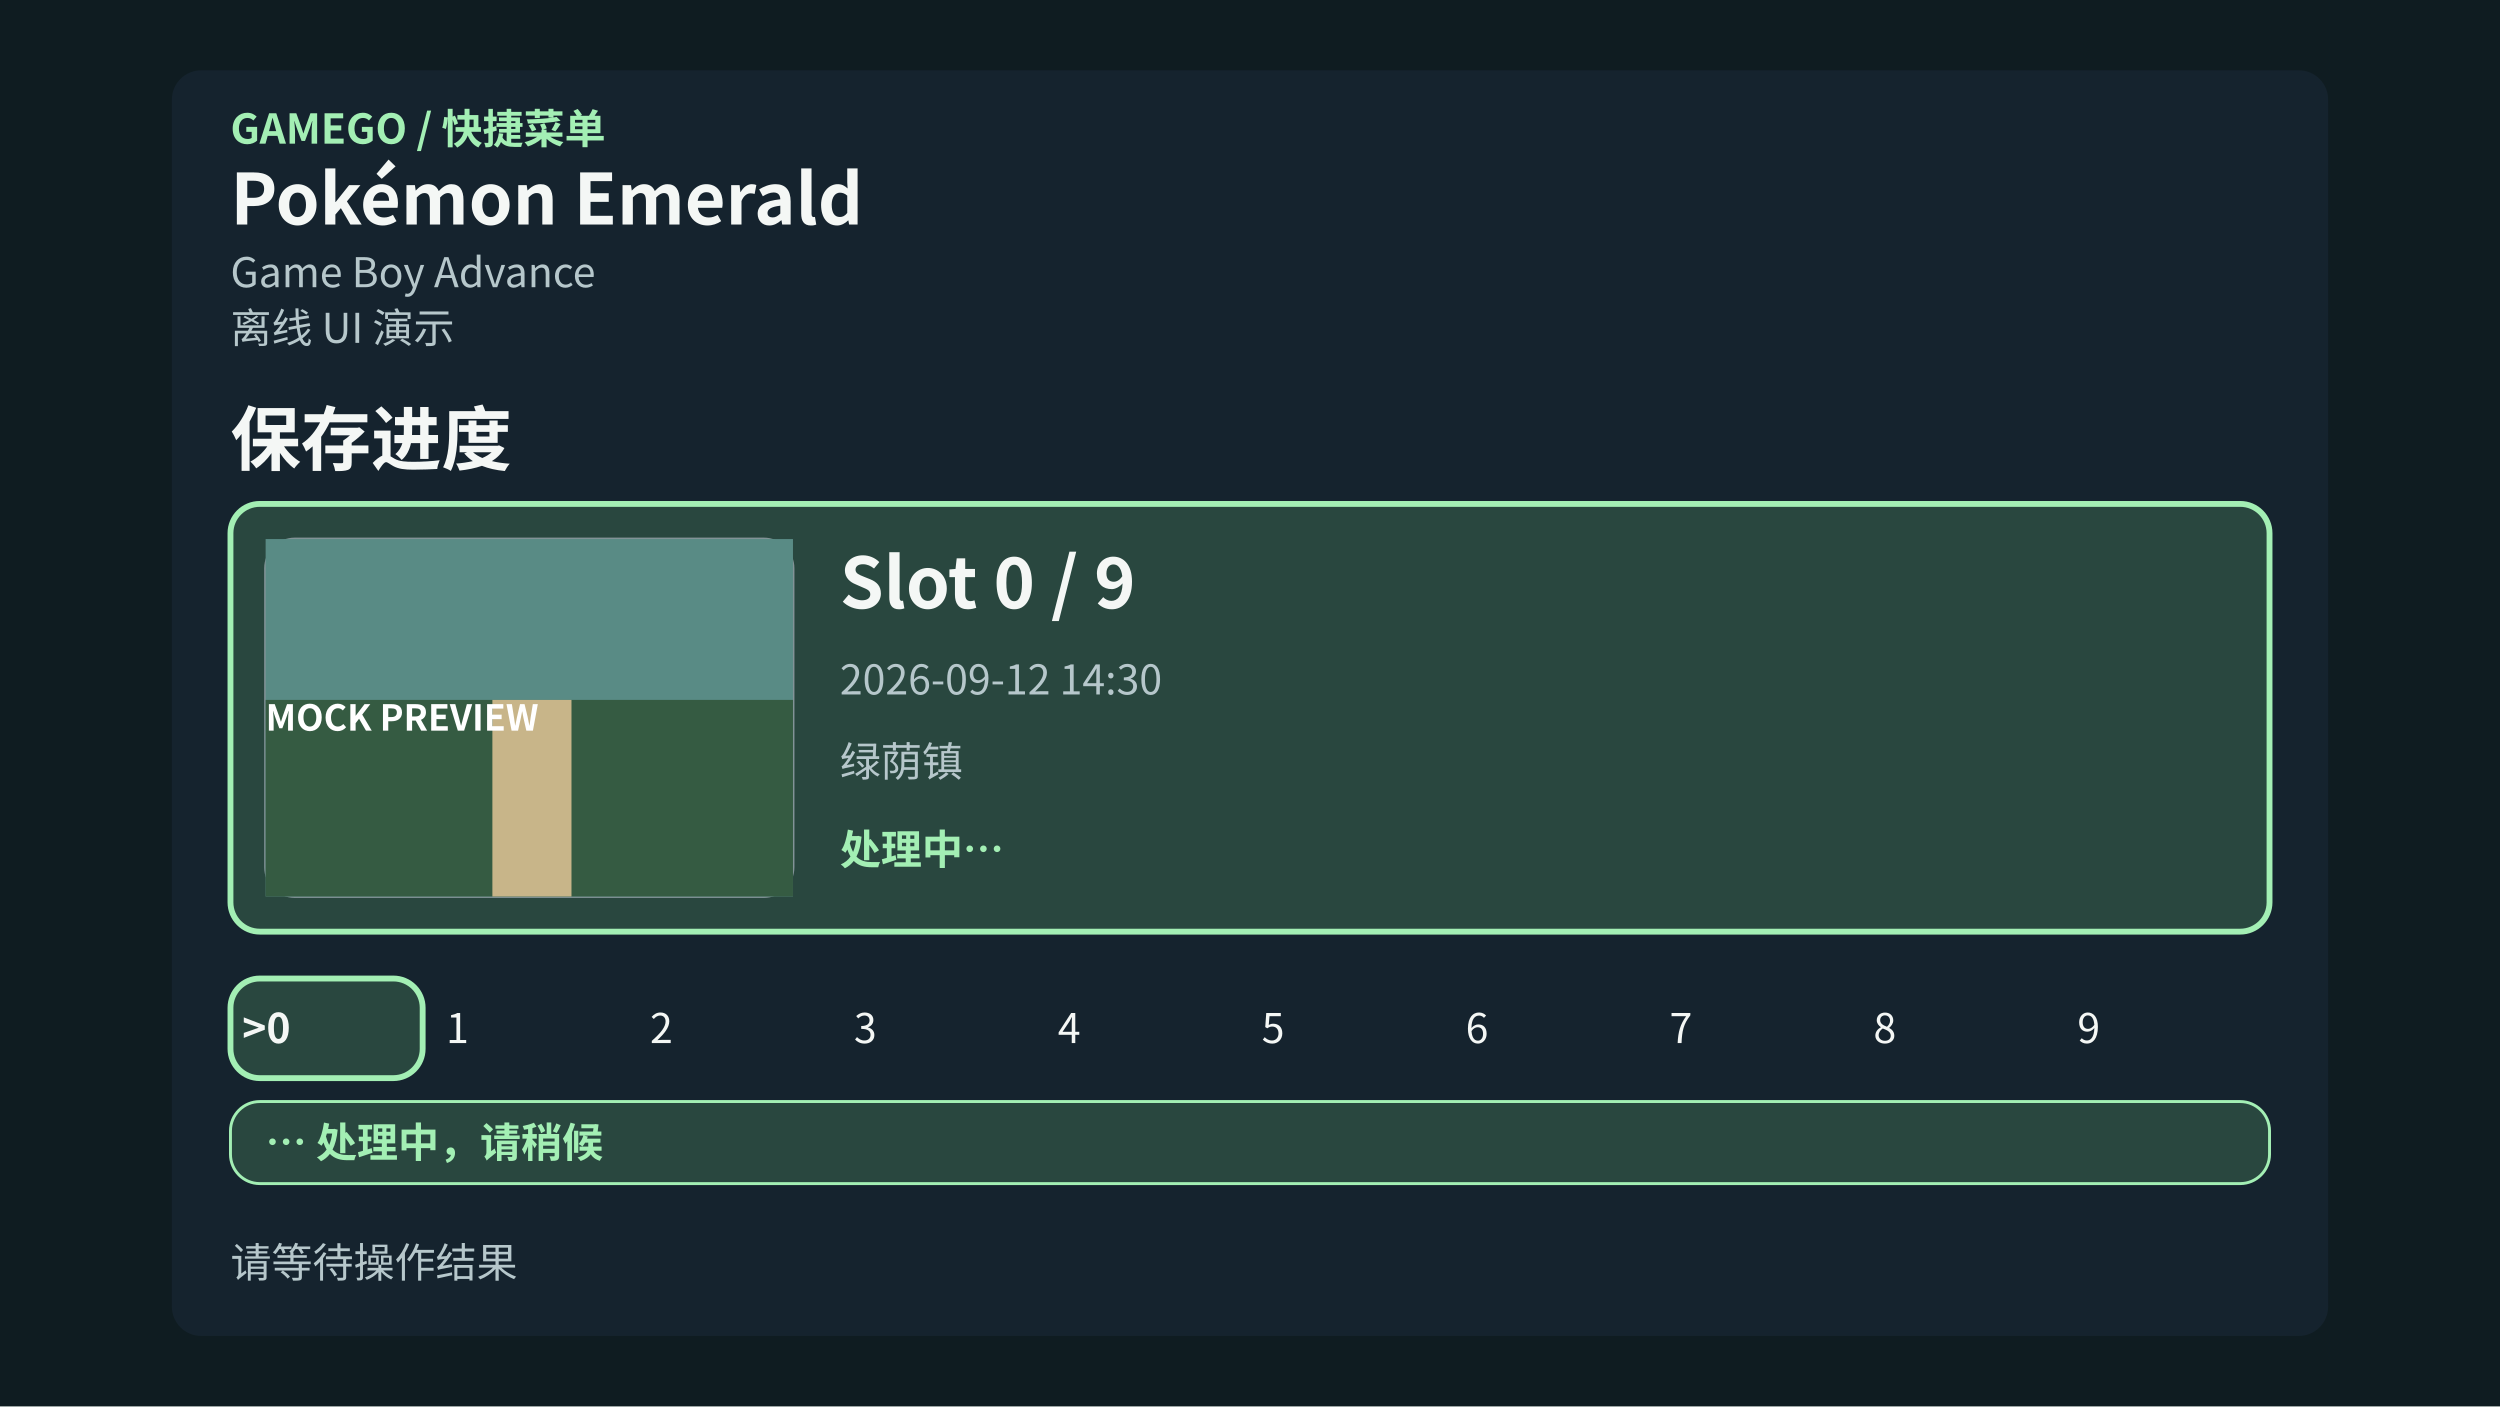
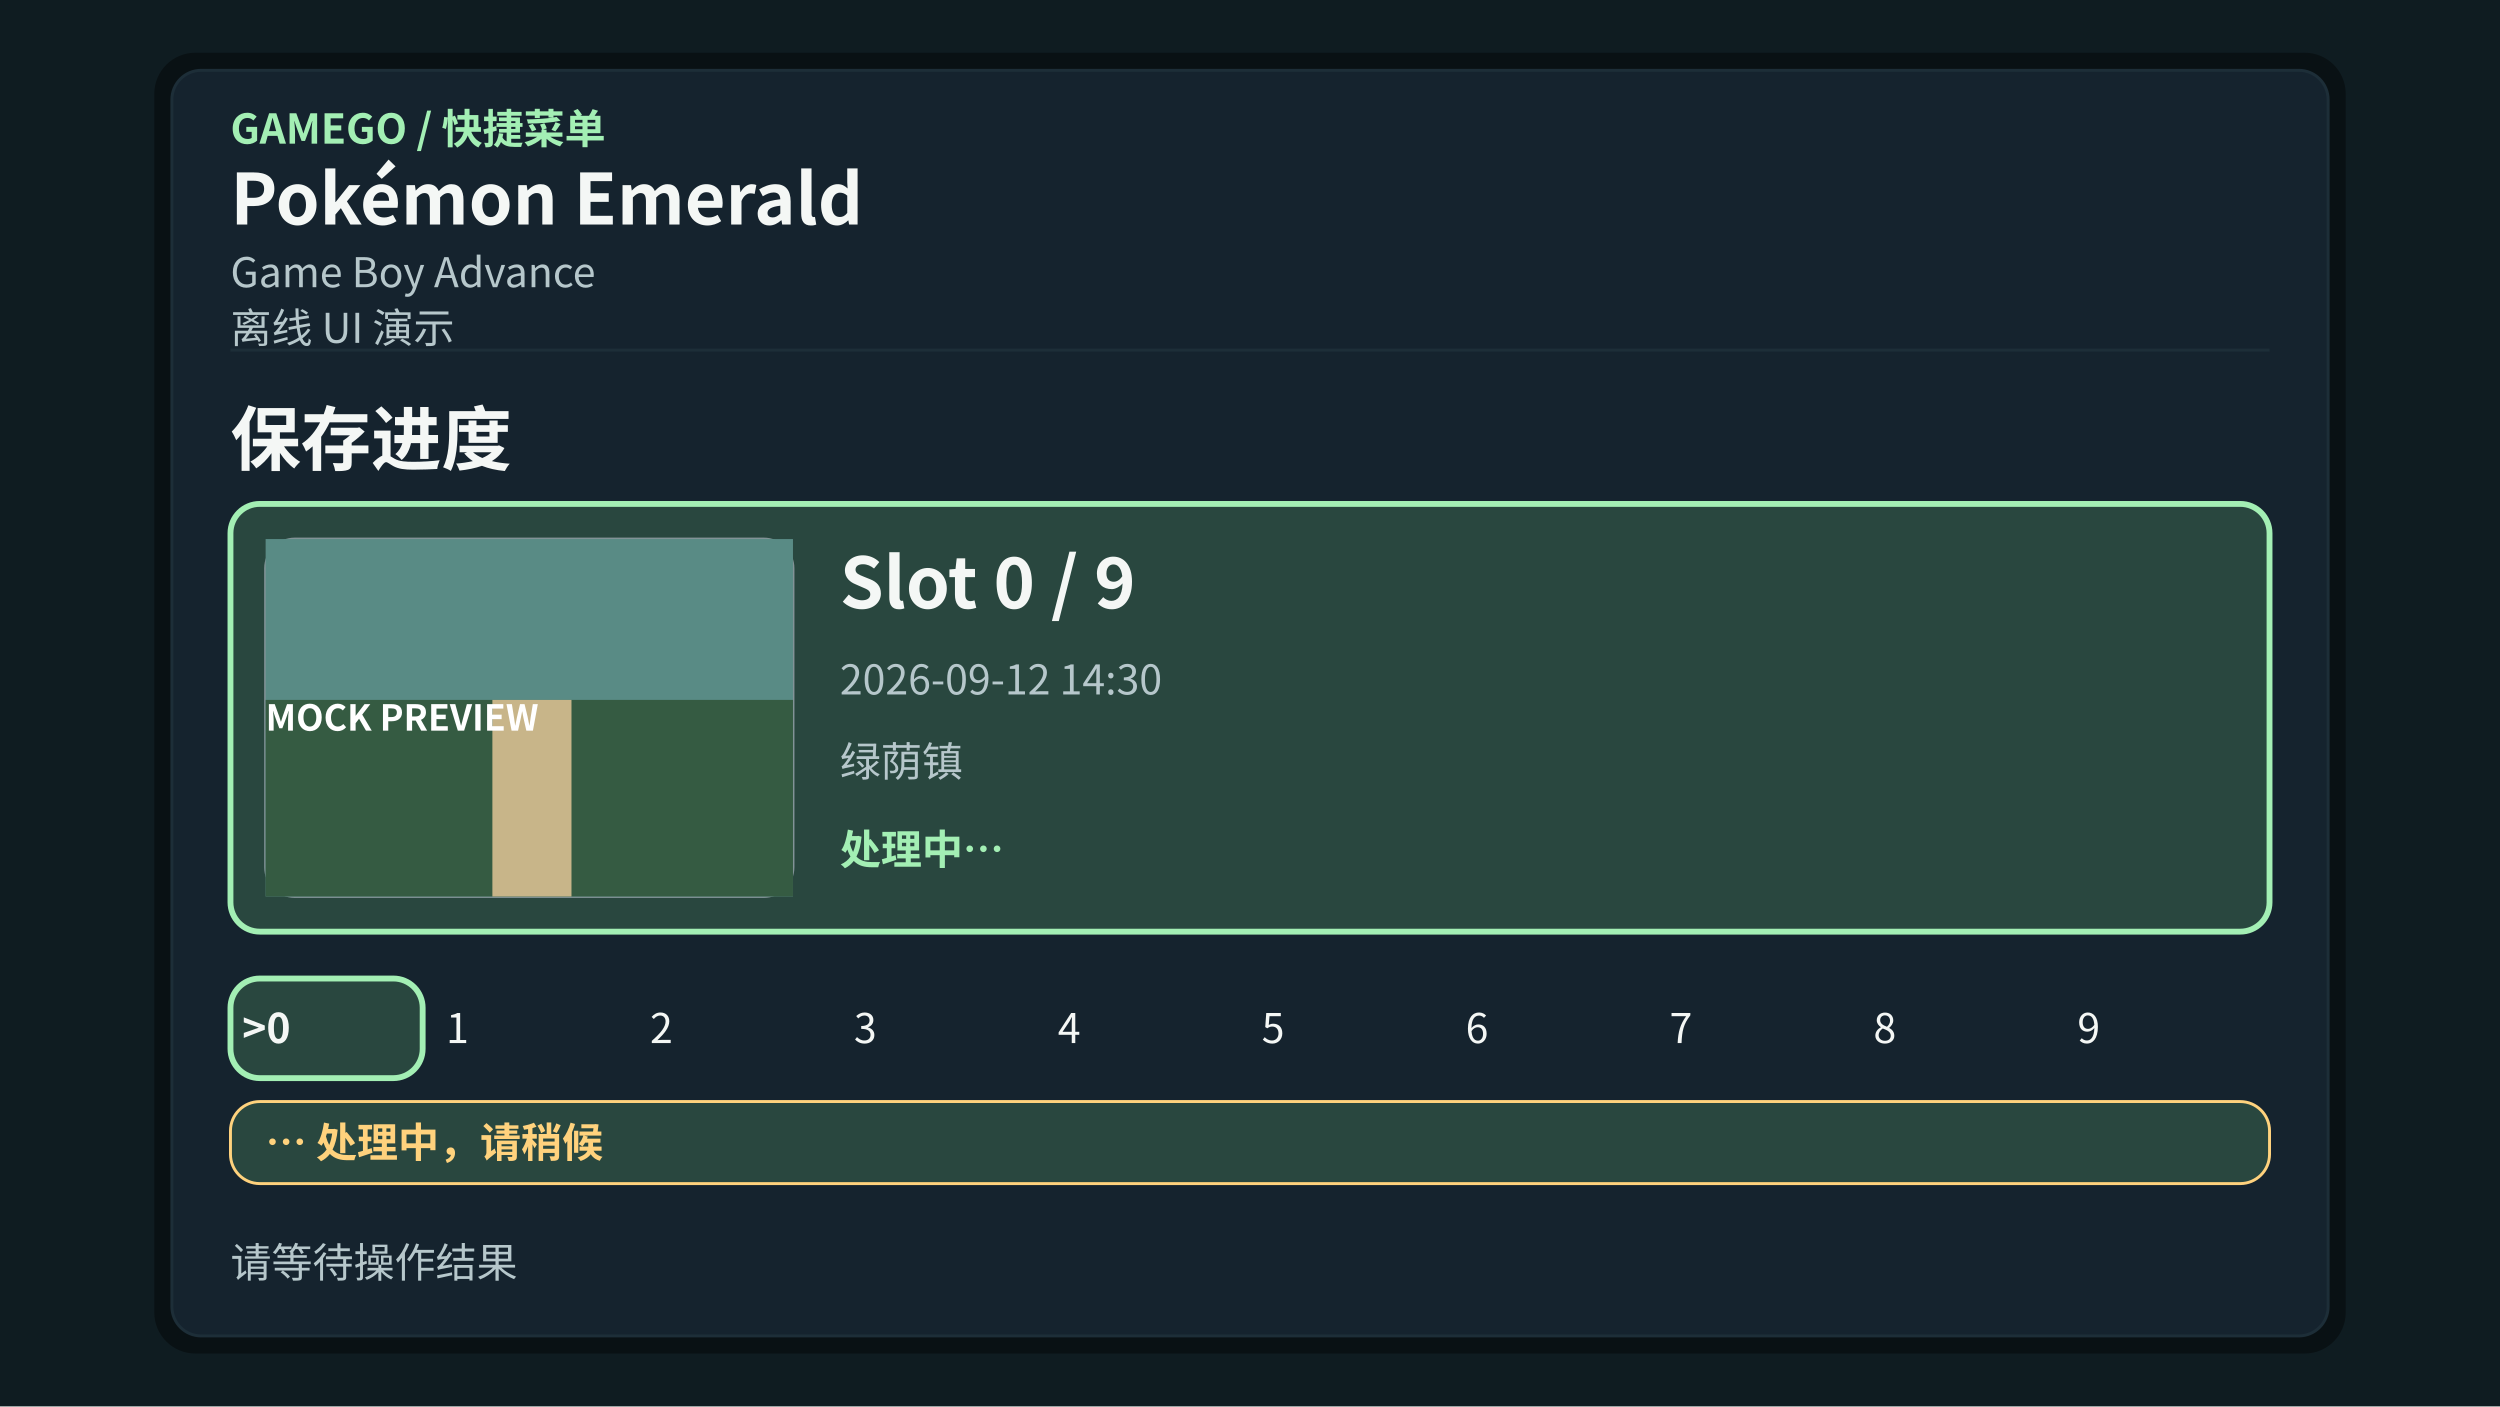
<svg xmlns="http://www.w3.org/2000/svg" width="1920" height="1080" viewBox="0 0 1920 1080">
  <rect width="100%" height="100%" fill="#456657" />
  <rect x="0" y="0" width="1920" height="1080" rx="0" fill="#071018" fill-opacity="0.851" stroke="#000000" stroke-opacity="0" stroke-width="0" />
-   <rect x="132" y="54" width="1656" height="972" rx="22.5" fill="#15232e" fill-opacity="1" stroke="#000000" stroke-opacity="0" stroke-width="0" />
+   <rect x="118.5" y="40.5" width="1683" height="999" rx="31.5" fill="#000000" fill-opacity="0.4" stroke="#000000" stroke-opacity="0" stroke-width="0" />
+   <rect x="132" y="54" width="1656" height="972" rx="22.5" fill="#15232e" fill-opacity="1" stroke="#1d2e38" stroke-opacity="1" stroke-width="2.25" />
  <defs>
    <clipPath id="c0">
      <rect x="177" y="81" width="1566" height="36" />
    </clipPath>
  </defs>
  <text x="177" y="110.34" fill="#a3efb4" font-size="31.5" font-weight="600" font-family="PingFang SC,Noto Sans CJK SC,sans-serif" clip-path="url(#c0)">GAMEGO  /  快捷菜单</text>
  <defs>
    <clipPath id="c1">
      <rect x="177" y="121.5" width="1566" height="63" />
    </clipPath>
  </defs>
  <text x="177" y="172.44" fill="#f4f7f5" font-size="54" font-weight="600" font-family="PingFang SC,Noto Sans CJK SC,sans-serif" clip-path="url(#c1)">Pokémon Emerald</text>
  <defs>
    <clipPath id="c2">
      <rect x="177" y="189" width="1566" height="40.5" />
    </clipPath>
  </defs>
  <text x="177" y="220.59" fill="#b6c7cb" font-size="31.5" font-weight="400" font-family="PingFang SC,Noto Sans CJK SC,sans-serif" clip-path="url(#c2)">Game Boy Advance</text>
  <defs>
    <clipPath id="c3">
      <rect x="177" y="234" width="1566" height="36" />
    </clipPath>
  </defs>
  <text x="177" y="263.34" fill="#b6c7cb" font-size="31.5" font-weight="400" font-family="PingFang SC,Noto Sans CJK SC,sans-serif" clip-path="url(#c3)">离线 UI 演示</text>
+   <rect x="177" y="267.75" width="1566" height="2.25" rx="0" fill="#1d2e38" fill-opacity="1" stroke="#000000" stroke-opacity="0" stroke-width="0" />
  <defs>
    <clipPath id="c4">
      <rect x="177" y="297" width="1566" height="81" />
    </clipPath>
  </defs>
  <text x="177" y="356.94" fill="#f4f7f5" font-size="54" font-weight="600" font-family="PingFang SC,Noto Sans CJK SC,sans-serif" clip-path="url(#c4)">保存进度</text>
  <rect x="177" y="387" width="1566" height="328.5" rx="22.5" fill="#29473f" fill-opacity="1" stroke="#a3efb4" stroke-opacity="1" stroke-width="4.5" />
  <rect x="204" y="414" width="405" height="274.5" rx="22.5" fill="#071018" fill-opacity="0.851" stroke="#829397" stroke-opacity="1" stroke-width="2.25" />
  <rect x="204" y="414" width="405" height="274.5" rx="0" fill="#598b85" fill-opacity="1" stroke="#000000" stroke-opacity="0" stroke-width="0" />
  <rect x="204" y="537.525" width="405" height="150.975" rx="0" fill="#355b42" fill-opacity="1" stroke="#000000" stroke-opacity="0" stroke-width="0" />
  <rect x="378.15" y="537.525" width="60.75" height="150.975" rx="0" fill="#c8b589" fill-opacity="1" stroke="#000000" stroke-opacity="0" stroke-width="0" />
  <defs>
    <clipPath id="c5">
      <rect x="204" y="414" width="405" height="274.5" />
    </clipPath>
  </defs>
  <text x="204" y="561.132" fill="#ffffff" font-size="27.45" font-weight="600" font-family="PingFang SC,Noto Sans CJK SC,sans-serif" clip-path="url(#c5)">MOCK PREVIEW</text>
  <defs>
    <clipPath id="c6">
      <rect x="645" y="414" width="1071" height="67.5" />
    </clipPath>
  </defs>
  <text x="645" y="467.19" fill="#f4f7f5" font-size="54" font-weight="600" font-family="PingFang SC,Noto Sans CJK SC,sans-serif" clip-path="url(#c6)">Slot 0  /  9</text>
  <defs>
    <clipPath id="c7">
      <rect x="645" y="495" width="1071" height="54" />
    </clipPath>
  </defs>
  <text x="645" y="533.34" fill="#b6c7cb" font-size="31.5" font-weight="400" font-family="PingFang SC,Noto Sans CJK SC,sans-serif" clip-path="url(#c7)">2026-09-12 14:30</text>
  <defs>
    <clipPath id="c8">
      <rect x="645" y="558" width="1071" height="54" />
    </clipPath>
  </defs>
  <text x="645" y="596.34" fill="#b6c7cb" font-size="31.5" font-weight="400" font-family="PingFang SC,Noto Sans CJK SC,sans-serif" clip-path="url(#c8)">绿荫镇</text>
  <defs>
    <clipPath id="c9">
      <rect x="645" y="625.5" width="1071" height="54" />
    </clipPath>
  </defs>
  <text x="645" y="663.84" fill="#a3efb4" font-size="31.5" font-weight="600" font-family="PingFang SC,Noto Sans CJK SC,sans-serif" clip-path="url(#c9)">处理中…</text>
  <rect x="177" y="751.5" width="147.6" height="76.5" rx="22.5" fill="#29473f" fill-opacity="1" stroke="#a3efb4" stroke-opacity="1" stroke-width="4.5" />
  <defs>
    <clipPath id="c10">
      <rect x="186" y="751.5" width="129.6" height="76.5" />
    </clipPath>
  </defs>
  <text x="186" y="801.09" fill="#f4f7f5" font-size="31.5" font-weight="600" font-family="PingFang SC,Noto Sans CJK SC,sans-serif" clip-path="url(#c10)">&gt;0 </text>
  <rect x="333.6" y="751.5" width="147.6" height="76.5" rx="22.5" fill="#15232e" fill-opacity="1" stroke="#000000" stroke-opacity="0" stroke-width="0" />
  <defs>
    <clipPath id="c11">
      <rect x="342.6" y="751.5" width="129.6" height="76.5" />
    </clipPath>
  </defs>
  <text x="342.6" y="801.09" fill="#f4f7f5" font-size="31.5" font-weight="400" font-family="PingFang SC,Noto Sans CJK SC,sans-serif" clip-path="url(#c11)"> 1 </text>
  <rect x="490.2" y="751.5" width="147.6" height="76.5" rx="22.5" fill="#15232e" fill-opacity="1" stroke="#000000" stroke-opacity="0" stroke-width="0" />
  <defs>
    <clipPath id="c12">
      <rect x="499.2" y="751.5" width="129.6" height="76.5" />
    </clipPath>
  </defs>
  <text x="499.2" y="801.09" fill="#f4f7f5" font-size="31.5" font-weight="400" font-family="PingFang SC,Noto Sans CJK SC,sans-serif" clip-path="url(#c12)"> 2 </text>
  <rect x="646.8" y="751.5" width="147.6" height="76.5" rx="22.5" fill="#15232e" fill-opacity="1" stroke="#000000" stroke-opacity="0" stroke-width="0" />
  <defs>
    <clipPath id="c13">
      <rect x="655.8" y="751.5" width="129.6" height="76.5" />
    </clipPath>
  </defs>
  <text x="655.8" y="801.09" fill="#f4f7f5" font-size="31.5" font-weight="400" font-family="PingFang SC,Noto Sans CJK SC,sans-serif" clip-path="url(#c13)"> 3 </text>
  <rect x="803.4" y="751.5" width="147.6" height="76.5" rx="22.5" fill="#15232e" fill-opacity="1" stroke="#000000" stroke-opacity="0" stroke-width="0" />
  <defs>
    <clipPath id="c14">
      <rect x="812.4" y="751.5" width="129.6" height="76.5" />
    </clipPath>
  </defs>
  <text x="812.4" y="801.09" fill="#f4f7f5" font-size="31.5" font-weight="400" font-family="PingFang SC,Noto Sans CJK SC,sans-serif" clip-path="url(#c14)"> 4 </text>
  <rect x="960" y="751.5" width="147.6" height="76.5" rx="22.5" fill="#15232e" fill-opacity="1" stroke="#000000" stroke-opacity="0" stroke-width="0" />
  <defs>
    <clipPath id="c15">
      <rect x="969" y="751.5" width="129.6" height="76.5" />
    </clipPath>
  </defs>
  <text x="969" y="801.09" fill="#f4f7f5" font-size="31.5" font-weight="400" font-family="PingFang SC,Noto Sans CJK SC,sans-serif" clip-path="url(#c15)"> 5 </text>
  <rect x="1116.6" y="751.5" width="147.6" height="76.5" rx="22.5" fill="#15232e" fill-opacity="1" stroke="#000000" stroke-opacity="0" stroke-width="0" />
  <defs>
    <clipPath id="c16">
      <rect x="1125.6" y="751.5" width="129.6" height="76.5" />
    </clipPath>
  </defs>
  <text x="1125.6" y="801.09" fill="#f4f7f5" font-size="31.5" font-weight="400" font-family="PingFang SC,Noto Sans CJK SC,sans-serif" clip-path="url(#c16)"> 6 </text>
  <rect x="1273.2" y="751.5" width="147.6" height="76.5" rx="22.5" fill="#15232e" fill-opacity="1" stroke="#000000" stroke-opacity="0" stroke-width="0" />
  <defs>
    <clipPath id="c17">
      <rect x="1282.2" y="751.5" width="129.6" height="76.5" />
    </clipPath>
  </defs>
  <text x="1282.2" y="801.09" fill="#f4f7f5" font-size="31.5" font-weight="400" font-family="PingFang SC,Noto Sans CJK SC,sans-serif" clip-path="url(#c17)"> 7 </text>
  <rect x="1429.8" y="751.5" width="147.6" height="76.5" rx="22.5" fill="#15232e" fill-opacity="1" stroke="#000000" stroke-opacity="0" stroke-width="0" />
  <defs>
    <clipPath id="c18">
      <rect x="1438.8" y="751.5" width="129.6" height="76.5" />
    </clipPath>
  </defs>
  <text x="1438.8" y="801.09" fill="#f4f7f5" font-size="31.5" font-weight="400" font-family="PingFang SC,Noto Sans CJK SC,sans-serif" clip-path="url(#c18)"> 8 </text>
  <rect x="1586.4" y="751.5" width="147.6" height="76.5" rx="22.5" fill="#15232e" fill-opacity="1" stroke="#000000" stroke-opacity="0" stroke-width="0" />
  <defs>
    <clipPath id="c19">
      <rect x="1595.4" y="751.5" width="129.6" height="76.5" />
    </clipPath>
  </defs>
  <text x="1595.4" y="801.09" fill="#f4f7f5" font-size="31.5" font-weight="400" font-family="PingFang SC,Noto Sans CJK SC,sans-serif" clip-path="url(#c19)"> 9 </text>
-   <rect x="177" y="846" width="1566" height="63" rx="22.5" fill="#29473f" fill-opacity="1" stroke="#a3efb4" stroke-opacity="1" stroke-width="2.25" />
+   <rect x="177" y="846" width="1566" height="63" rx="22.5" fill="#29473f" fill-opacity="1" stroke="#ffd27d" stroke-opacity="1" stroke-width="2.25" />
  <defs>
    <clipPath id="c20">
      <rect x="204" y="846" width="1512" height="63" />
    </clipPath>
  </defs>
-   <text x="204" y="888.84" fill="#a3efb4" font-size="31.5" font-weight="600" font-family="PingFang SC,Noto Sans CJK SC,sans-serif" clip-path="url(#c20)">… 处理中，请稍候</text>
+   <text x="204" y="888.84" fill="#ffd27d" font-size="31.5" font-weight="600" font-family="PingFang SC,Noto Sans CJK SC,sans-serif" clip-path="url(#c20)">… 处理中，请稍候</text>
  <defs>
    <clipPath id="c21">
      <rect x="177" y="940.5" width="1566" height="58.5" />
    </clipPath>
  </defs>
  <text x="177" y="981.09" fill="#b6c7cb" font-size="31.5" font-weight="400" font-family="PingFang SC,Noto Sans CJK SC,sans-serif" clip-path="url(#c21)">请等待操作结果</text>
</svg>
